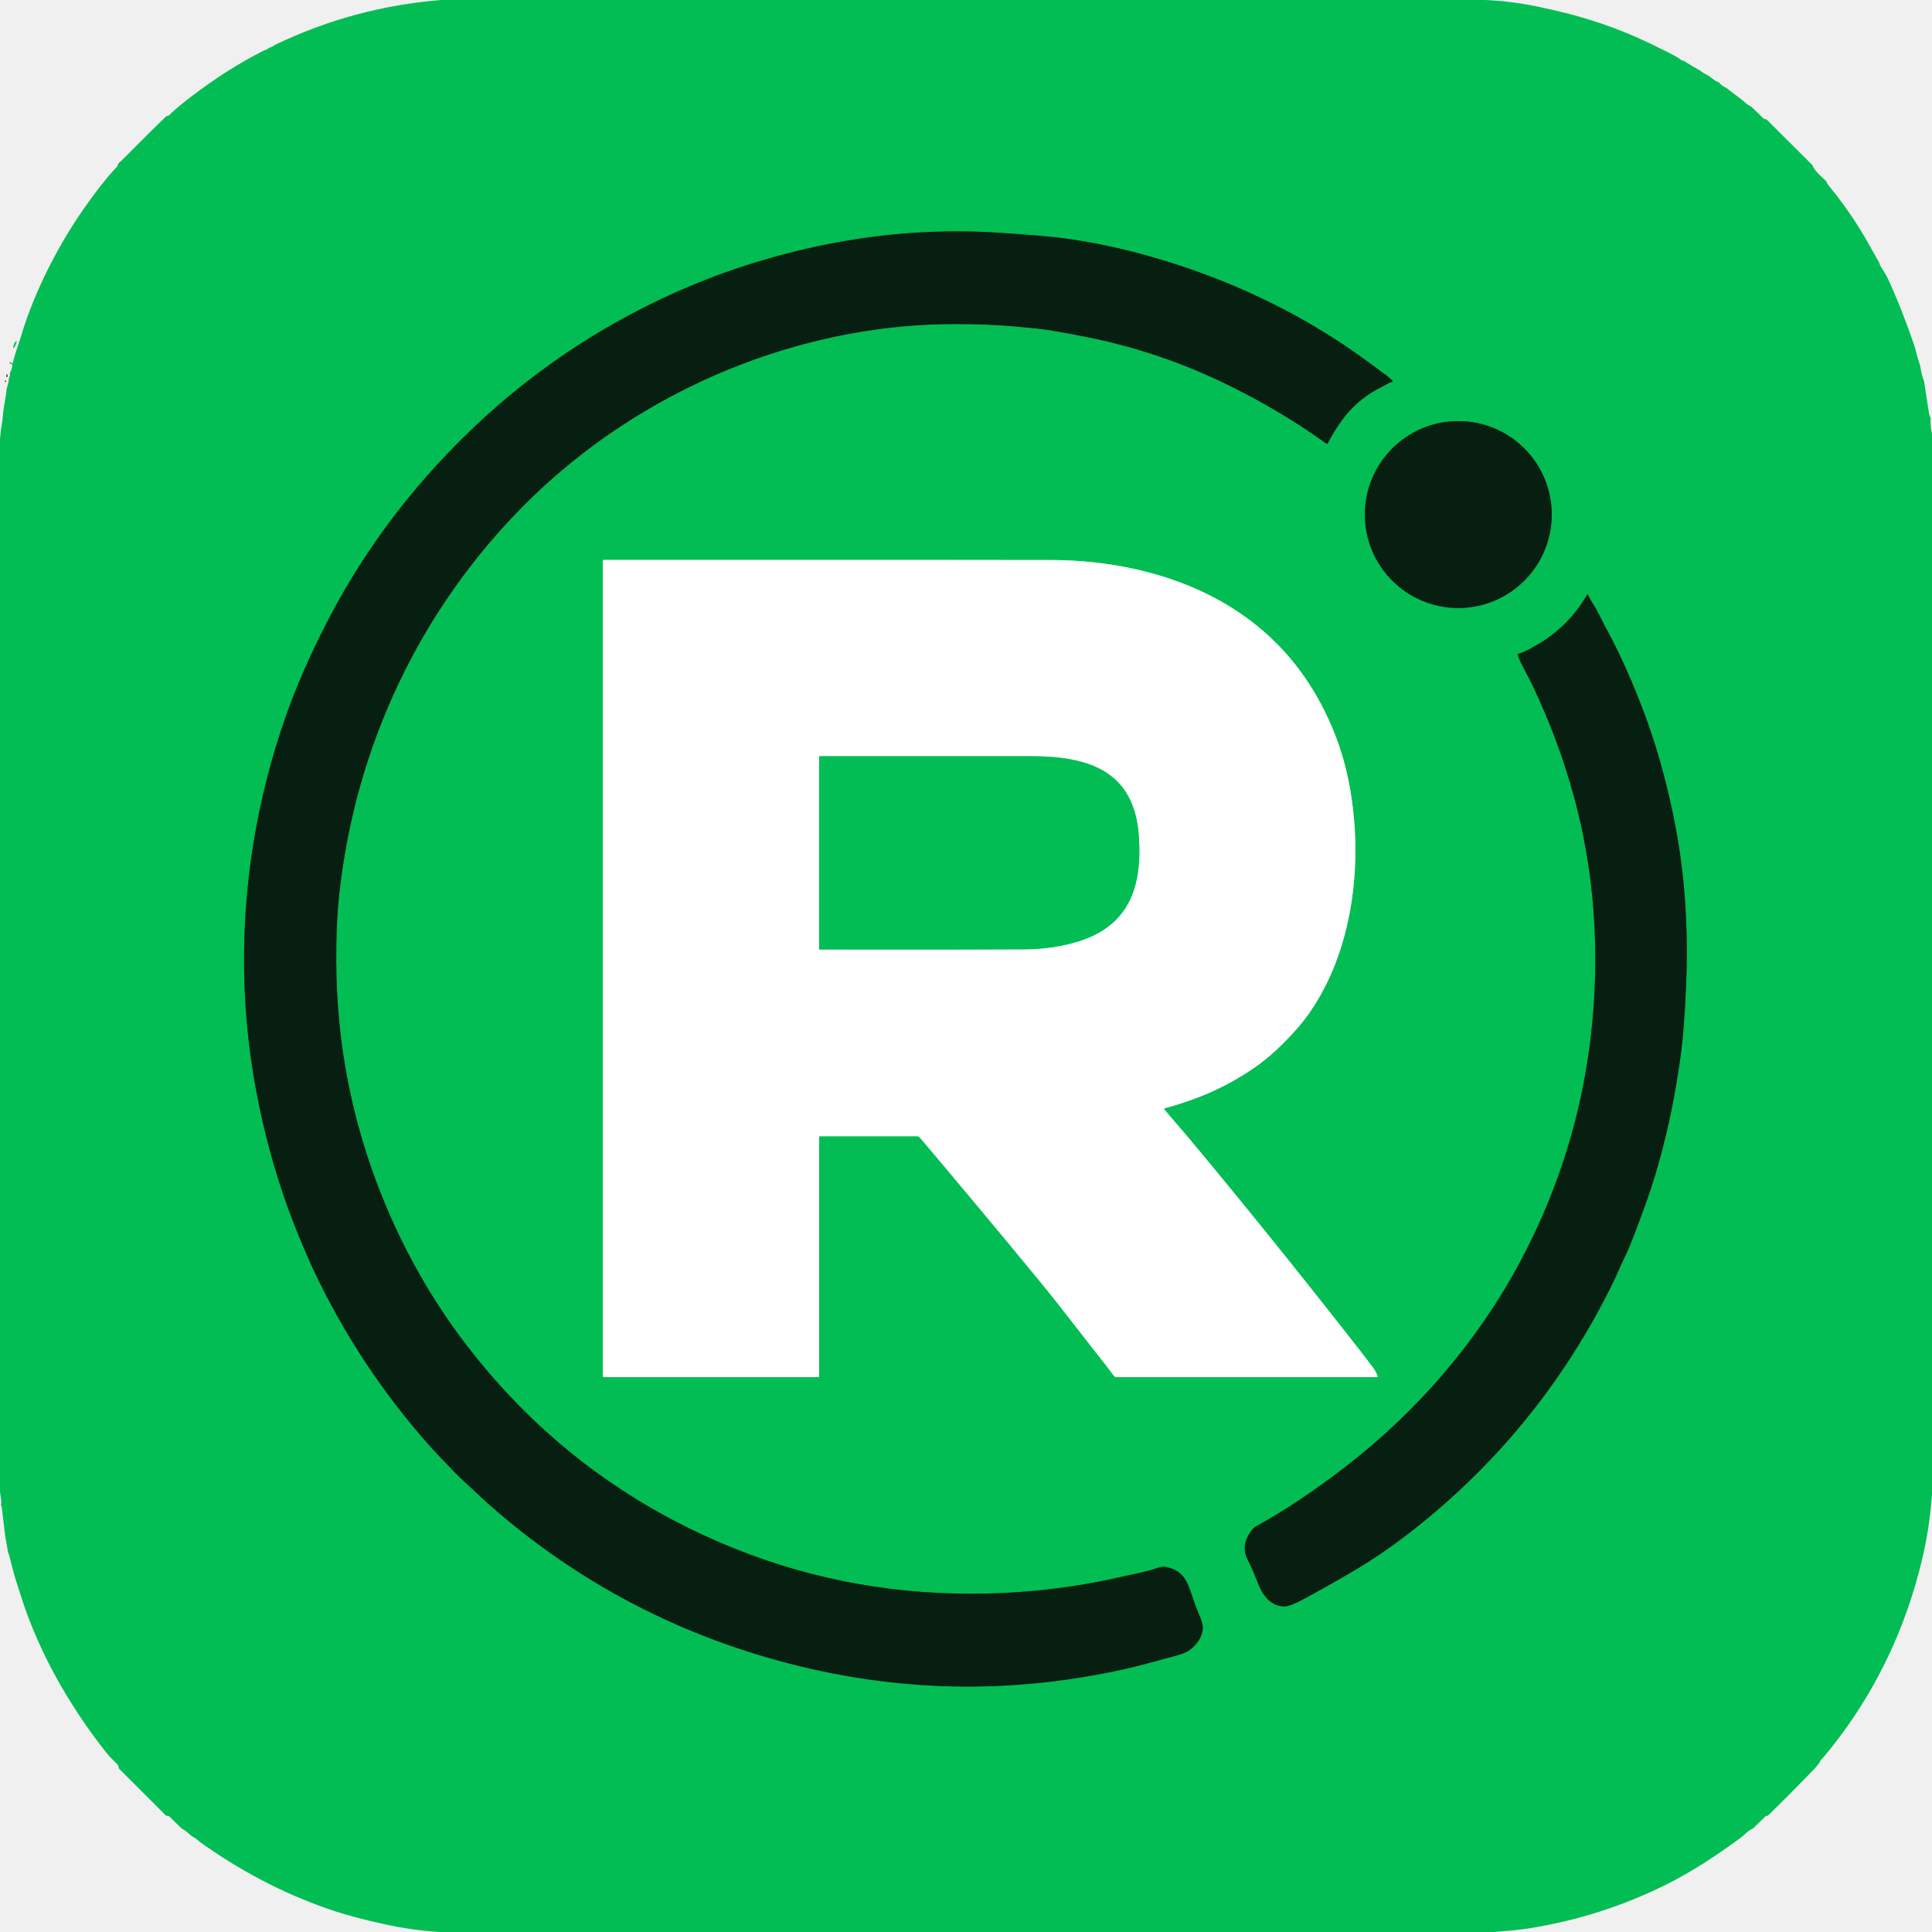
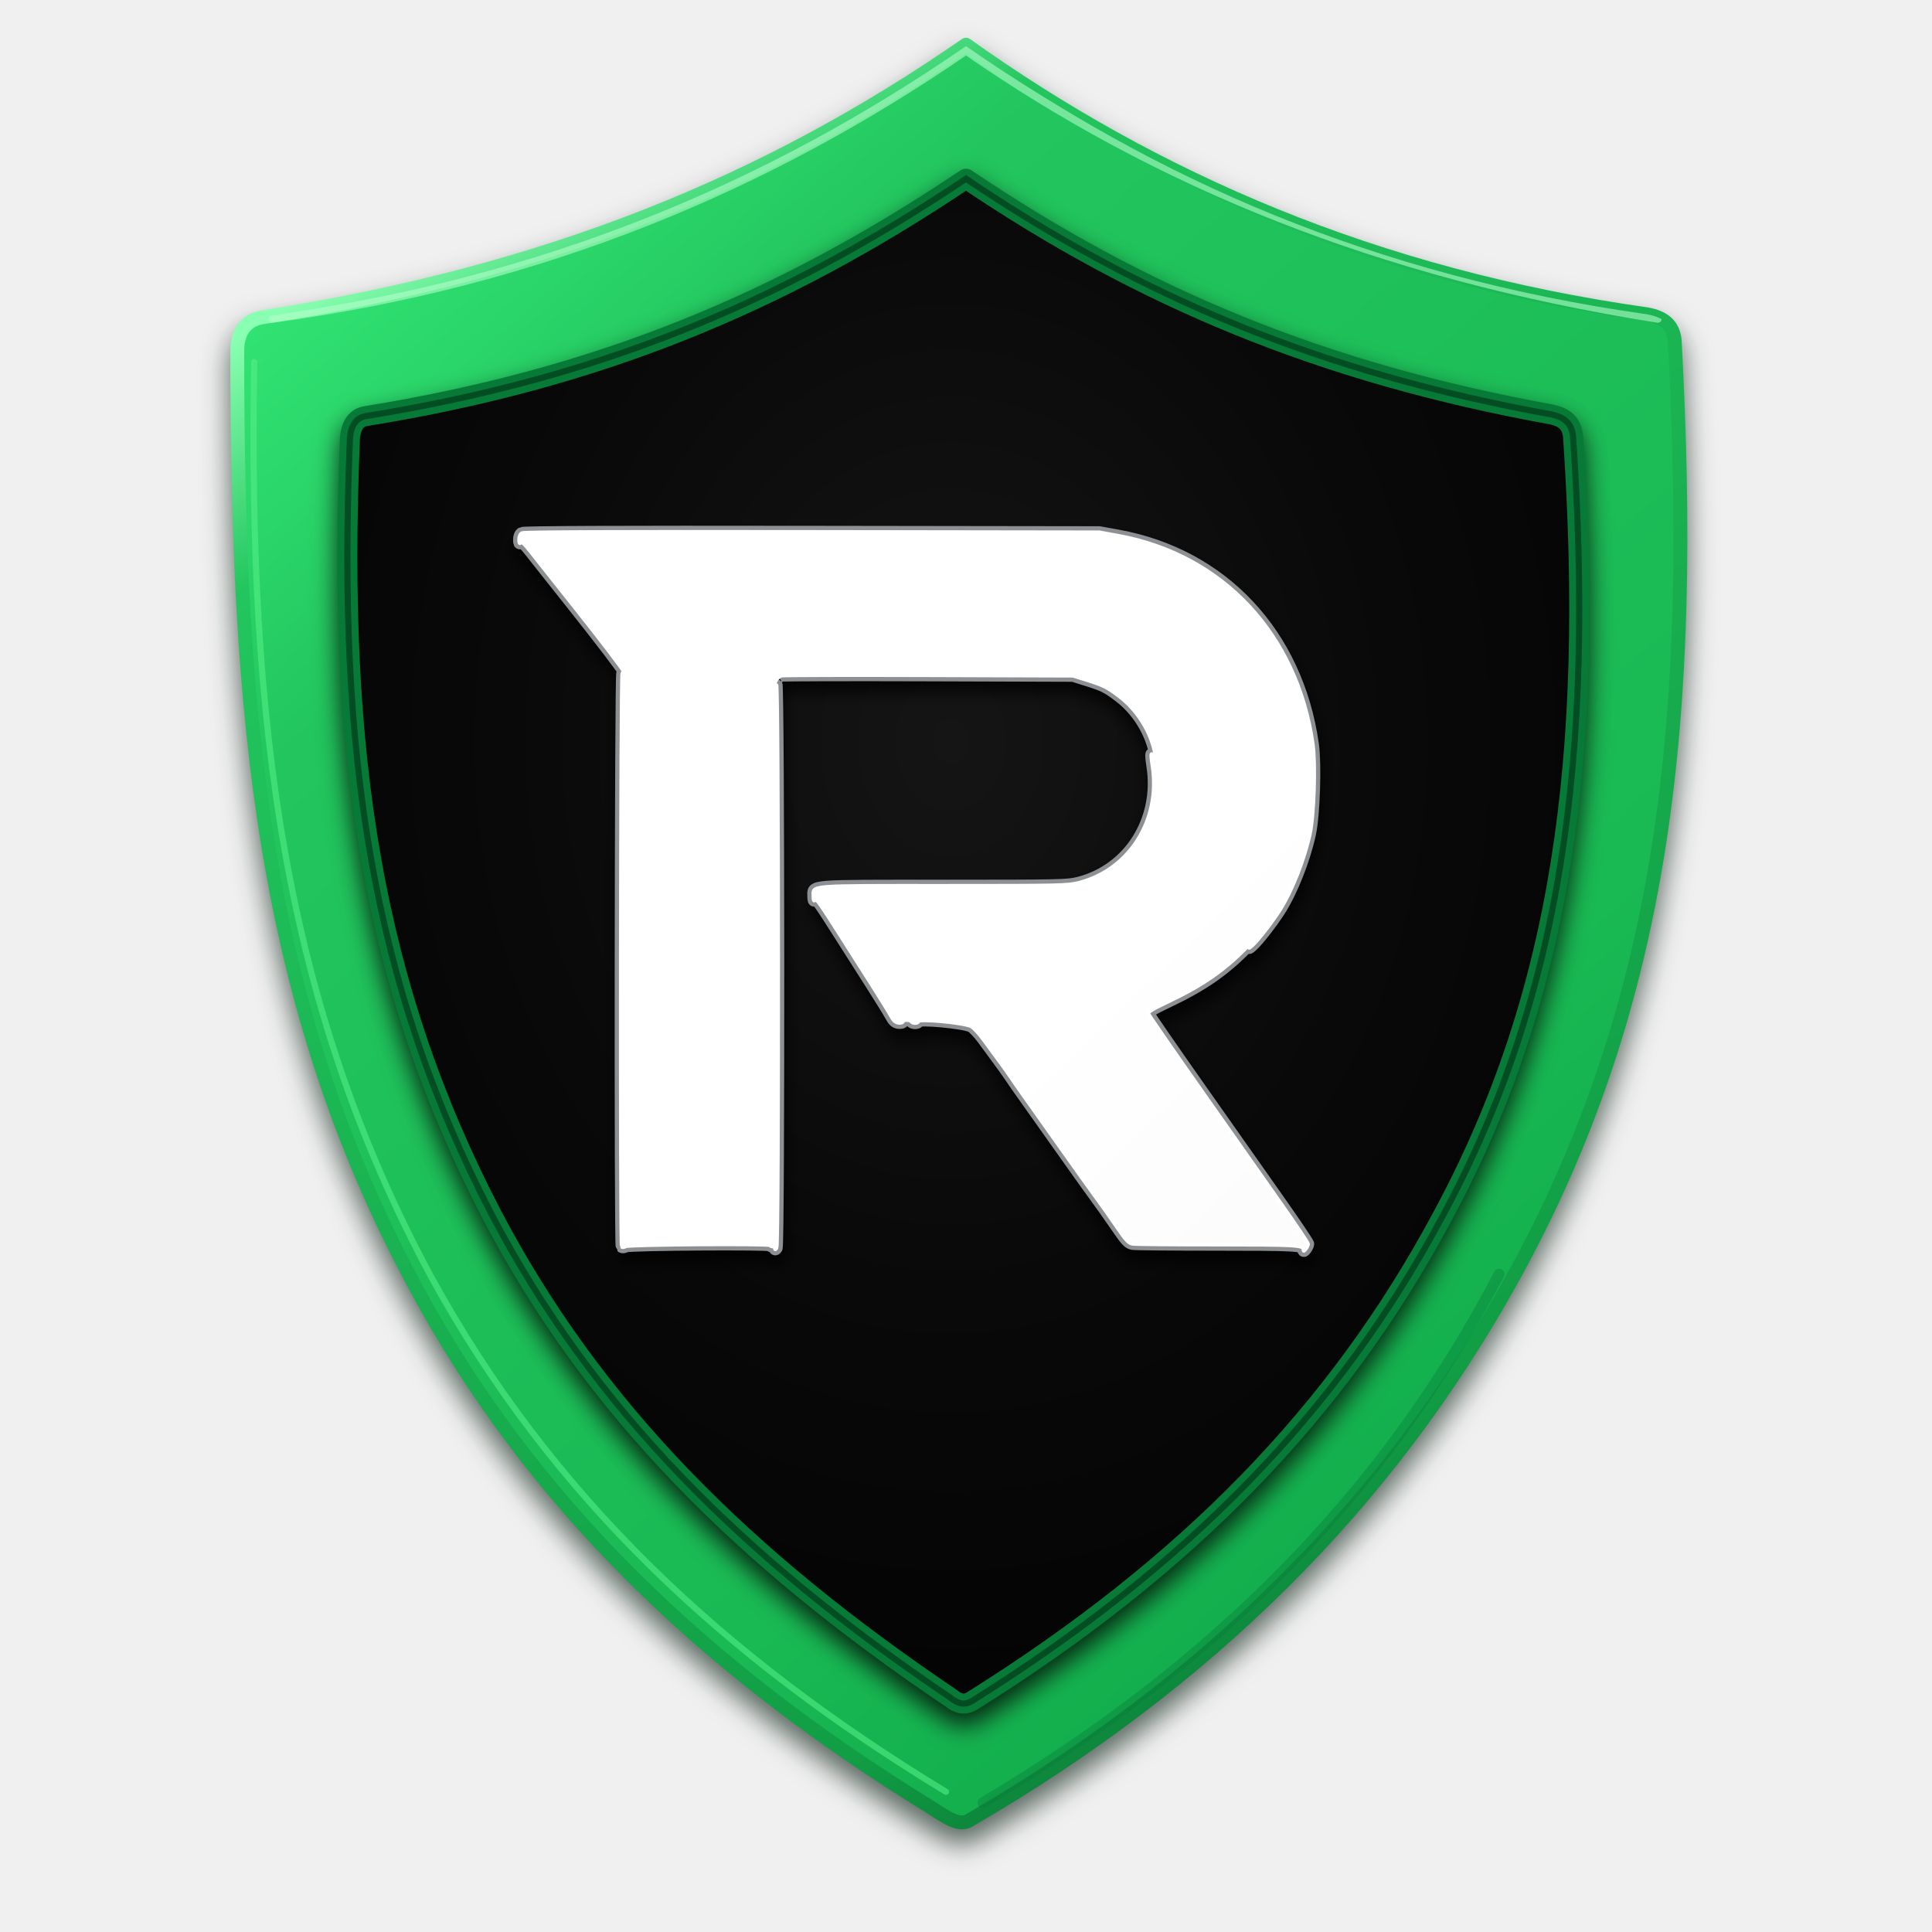
- <svg xmlns="http://www.w3.org/2000/svg" version="1.1" viewBox="0.00 0.00 1254.00 1254.00">
-   <g stroke-width="2.00" fill="none" stroke-linecap="butt">
-     <path stroke="#056e32" vector-effect="non-scaling-stroke" d="   M 903.68 246.91   C 899.34 242.99 895.09 240.18 891.07 237.17   Q 854.92 210.11 813.44 191.06   Q 780.42 175.90 744.40 165.87   Q 707.65 155.63 674.11 152.95   Q 645.50 150.67 632.54 150.32   C 586.92 149.09 542.18 155.30 498.24 167.96   Q 470.80 175.87 445.32 186.79   Q 351.38 227.06 281.74 303.77   Q 239.90 349.85 211.68 404.92   Q 195.30 436.88 185.21 465.75   C 158.20 543.10 151.15 626.47 166.14 707.11   C 172.29 740.15 181.51 772.30 194.29 803.07   Q 200.10 817.07 202.85 822.93   Q 232.96 887.17 280.12 939.86   Q 282.60 942.63 294.93 955.40   C 300.29 960.95 305.88 965.69 310.80 970.44   Q 315.12 974.60 322.80 981.18   Q 402.84 1049.71 504.95 1077.80   Q 618.71 1109.10 733.94 1082.44   Q 740.27 1080.98 763.04 1074.72   Q 769.22 1073.03 771.52 1071.43   C 776.55 1067.95 780.70 1062.50 780.71 1056.09   Q 780.72 1053.51 777.97 1047.20   Q 776.21 1043.15 772.50 1032.26   C 769.52 1023.49 765.55 1018.52 755.82 1016.94   C 753.84 1016.62 749.13 1018.48 745.77 1019.42   Q 743.67 1020.01 724.31 1024.28   Q 673.09 1035.58 619.49 1034.30   Q 534.59 1032.29 457.59 996.88   Q 365.46 954.52 303.17 873.58   Q 269.15 829.36 247.82 776.20   Q 218.46 703.02 218.25 623.85   Q 218.22 611.27 218.61 601.65   Q 219.04 590.91 220.30 579.51   C 230.77 484.21 272.68 395.43 340.51 327.53   C 403.31 264.65 487.96 223.28 576.76 212.83   Q 610.60 208.85 649.81 211.19   Q 656.27 211.57 673.25 213.27   Q 682.16 214.15 705.30 218.74   Q 757.83 229.16 806.78 254.76   Q 831.92 267.90 852.48 282.04   Q 859.31 286.74 860.94 287.93   A 0.57 0.57 0.0 0 0 861.79 287.73   Q 866.18 279.21 871.98 271.47   Q 878.74 262.43 889.24 255.42   C 893.00 252.92 897.47 251.00 901.77 248.43   Q 902.00 248.29 902.75 248.13   Q 903.44 247.98 903.64 247.82   A 0.60 0.59 -43.0 0 0 903.68 246.91" />
-     <path stroke="#056e32" vector-effect="non-scaling-stroke" d="   M 1007.19 333.98   A 60.66 60.66 0.0 0 0 946.53 273.32   A 60.66 60.66 0.0 0 0 885.87 333.98   A 60.66 60.66 0.0 0 0 946.53 394.64   A 60.66 60.66 0.0 0 0 1007.19 333.98" />
-     <path stroke="#81deaa" vector-effect="non-scaling-stroke" d="   M 532.17 737.48   L 594.98 737.48   A 2.88 2.87 -20.1 0 1 597.17 738.49   Q 635.32 783.57 674.88 831.62   Q 685.20 844.17 703.47 867.85   C 711.40 878.12 716.85 884.63 723.00 893.01   A 2.07 2.06 71.7 0 0 724.66 893.85   L 893.71 893.85   A 0.48 0.48 0.0 0 0 894.16 893.21   Q 893.18 890.50 891.17 887.67   Q 888.81 884.34 877.03 869.31   Q 822.69 799.95 772.25 739.47   C 766.59 732.69 761.02 726.56 755.72 720.07   A 0.48 0.47 63.4 0 1 755.97 719.31   Q 763.97 717.24 773.78 713.73   Q 795.16 706.10 814.07 693.09   Q 828.42 683.23 843.04 666.27   C 853.08 654.62 861.23 639.65 866.59 625.86   C 878.79 594.44 882.03 558.86 878.26 525.73   Q 875.28 499.51 867.03 478.11   Q 843.52 417.05 787.72 387.71   C 756.03 371.05 718.82 363.65 682.99 363.51   Q 647.30 363.36 391.89 363.43   A 0.64 0.64 0.0 0 0 391.25 364.07   L 391.25 893.06   A 0.79 0.79 0.0 0 0 392.04 893.85   L 530.93 893.85   A 0.73 0.73 0.0 0 0 531.66 893.12   L 531.66 737.99   A 0.51 0.51 0.0 0 1 532.17 737.48" />
-     <path stroke="#056e32" vector-effect="non-scaling-stroke" d="   M 1030.89 386.28   A 0.49 0.48 48.8 0 0 1030.02 386.22   Q 1018.40 406.16 998.69 417.93   C 993.60 420.97 990.48 422.69 985.61 424.35   A 0.76 0.76 0.0 0 0 985.14 425.34   C 987.60 431.94 991.57 438.20 994.38 444.13   C 1006.02 468.73 1015.06 492.45 1022.27 519.50   C 1033.22 560.64 1037.01 602.68 1034.90 644.51   Q 1030.18 737.65 986.51 819.29   C 958.76 871.18 919.33 916.67 872.74 952.48   C 853.36 967.36 834.24 980.28 814.91 990.90   Q 813.06 991.92 810.64 995.93   Q 805.62 1004.24 809.78 1012.24   C 812.49 1017.46 814.48 1022.53 817.21 1029.29   C 820.07 1036.36 825.79 1042.81 833.72 1042.67   Q 837.56 1042.60 846.58 1037.69   Q 865.83 1027.24 880.35 1018.57   Q 896.56 1008.89 912.40 996.78   Q 998.15 931.20 1046.32 833.83   C 1049.45 827.50 1051.96 821.17 1054.76 815.50   Q 1057.25 810.48 1060.65 801.59   Q 1069.33 778.90 1073.25 766.29   Q 1084.61 729.71 1090.59 687.21   Q 1093.24 668.39 1094.43 639.00   Q 1096.11 597.51 1091.25 559.93   C 1088.40 537.84 1083.34 514.73 1077.45 494.01   Q 1067.72 459.80 1050.75 423.89   C 1046.34 414.56 1040.72 404.90 1037.17 397.47   C 1035.45 393.87 1032.55 390.32 1030.89 386.28" />
-     <path stroke="#81deaa" vector-effect="non-scaling-stroke" d="   M 532.26 490.81   A 0.60 0.60 0.0 0 0 531.66 491.41   L 531.66 615.92   A 0.40 0.39 0.0 0 0 532.06 616.31   Q 630.13 616.43 665.26 616.18   Q 684.00 616.04 700.22 610.96   Q 711.03 607.57 718.95 601.68   C 738.82 586.89 740.98 562.41 738.93 539.74   Q 738.01 529.60 734.32 520.92   C 723.08 494.45 693.90 490.84 668.50 490.80   Q 629.18 490.74 532.26 490.81" />
+ <svg xmlns="http://www.w3.org/2000/svg" width="1254" height="1254" viewBox="0 0 1254 1254" role="img" aria-labelledby="title desc">
+   <defs>
+     <linearGradient id="greenFace" x1="175" y1="120" x2="1035" y2="1110" gradientUnits="userSpaceOnUse">
+       <stop offset="0" stop-color="#35eb78" />
+       <stop offset="0.22" stop-color="#22c55e" />
+       <stop offset="0.7" stop-color="#19b954" />
+       <stop offset="1" stop-color="#0da447" />
+     </linearGradient>
+     <linearGradient id="greenEdge" x1="270" y1="145" x2="900" y2="1125" gradientUnits="userSpaceOnUse">
+       <stop offset="0" stop-color="#89ffb1" />
+       <stop offset="0.12" stop-color="#22c55e" />
+       <stop offset="0.85" stop-color="#119e45" />
+       <stop offset="1" stop-color="#086d32" />
+     </linearGradient>
+     <radialGradient id="blackFace" cx="49%" cy="37%" r="72%">
+       <stop offset="0" stop-color="#151515" />
+       <stop offset="0.5" stop-color="#090909" />
+       <stop offset="1" stop-color="#020202" />
+     </radialGradient>
+     <linearGradient id="whiteFace" x1="350" y1="345" x2="810" y2="820" gradientUnits="userSpaceOnUse">
+       <stop offset="0" stop-color="#ffffff" />
+       <stop offset="0.5" stop-color="#fafafa" />
+       <stop offset="1" stop-color="#efefef" />
+     </linearGradient>
+     <filter id="shieldShadow" x="-18%" y="-12%" width="136%" height="140%" color-interpolation-filters="sRGB">
+       <feGaussianBlur in="SourceAlpha" stdDeviation="9" result="blur" />
+       <feOffset in="blur" dx="0" dy="10" result="offsetBlur" />
+       <feFlood flood-color="#00180b" flood-opacity="0.65" result="shadowColor" />
+       <feComposite in="shadowColor" in2="offsetBlur" operator="in" result="shadow" />
+       <feMerge>
+         <feMergeNode in="shadow" />
+         <feMergeNode in="SourceGraphic" />
+       </feMerge>
+     </filter>
+     <filter id="innerShadow" x="-15%" y="-15%" width="130%" height="130%" color-interpolation-filters="sRGB">
+       <feGaussianBlur in="SourceAlpha" stdDeviation="8" result="blur" />
+       <feOffset in="blur" dx="0" dy="8" result="offsetBlur" />
+       <feFlood flood-color="#000000" flood-opacity="0.8" result="shadowColor" />
+       <feComposite in="shadowColor" in2="offsetBlur" operator="in" result="shadow" />
+       <feMerge>
+         <feMergeNode in="shadow" />
+         <feMergeNode in="SourceGraphic" />
+       </feMerge>
+     </filter>
+     <filter id="letterShadow" x="-20%" y="-20%" width="145%" height="150%" color-interpolation-filters="sRGB">
+       <feGaussianBlur in="SourceAlpha" stdDeviation="5" result="blur" />
+       <feOffset in="blur" dx="1" dy="7" result="offsetBlur" />
+       <feFlood flood-color="#000000" flood-opacity="0.78" result="shadowColor" />
+       <feComposite in="shadowColor" in2="offsetBlur" operator="in" result="shadow" />
+       <feMerge>
+         <feMergeNode in="shadow" />
+         <feMergeNode in="SourceGraphic" />
+       </feMerge>
+     </filter>
+     <filter id="softTexture" x="-8%" y="-8%" width="116%" height="116%">
+       <feTurbulence type="fractalNoise" baseFrequency="0.7" numOctaves="2" seed="14" result="noise" />
+       <feColorMatrix in="noise" type="matrix" values="1 0 0 0 0  0 1 0 0 0  0 0 1 0 0  0 0 0 .035 0" result="faintNoise" />
+       <feBlend in="SourceGraphic" in2="faintNoise" mode="soft-light" />
+     </filter>
+     <clipPath id="outerClip">
+       <path d="M627 29C497 119 355 177 170 206C159 208 154 216 154 228C154 464 170 650 269 834C344 974 456 1082 604 1173C615 1180 623 1186 630 1181C783 1092 900 977 981 831C1082 649 1100 463 1087 221C1086 211 1080 206 1069 204C892 179 749 116 627 29Z" />
+     </clipPath>
+   </defs>
+   <g filter="url(#shieldShadow)">
+     <path d="M627 29C497 119 355 177 170 206C159 208 154 216 154 228C154 464 170 650 269 834C344 974 456 1082 604 1173C615 1180 623 1186 630 1181C783 1092 900 977 981 831C1082 649 1100 463 1087 221C1086 211 1080 206 1069 204C892 179 749 116 627 29Z" fill="url(#greenFace)" stroke="url(#greenEdge)" stroke-width="9" stroke-linejoin="round" />
+     <path d="M627 116C505 198 386 246 238 270C230 271 227 278 227 288C219 488 241 638 319 788C385 914 482 1011 617 1102C622 1106 626 1107 631 1104C770 1017 868 917 936 790C1014 646 1035 490 1021 283C1020 275 1016 271 1007 269C858 242 741 193 627 116Z" fill="url(#blackFace)" stroke="#087a38" stroke-width="13" stroke-linejoin="round" filter="url(#innerShadow)" />
  </g>
-   <path fill="#02bd54" d="   M 963.89 0.00   Q 983.60 0.88 1002.78 5.32   Q 1003.45 5.48 1007.81 6.44   Q 1041.08 13.83 1071.02 28.22   Q 1085.20 35.04 1089.11 37.44   Q 1090.28 38.15 1090.57 38.45   Q 1091.29 39.17 1092.24 39.32   A 2.03 1.93 -23.8 0 1 1092.91 39.56   Q 1099.74 43.70 1102.76 45.38   C 1104.06 46.10 1105.37 47.43 1107.28 48.26   C 1110.13 49.51 1112.50 52.38 1115.16 53.28   A 1.77 1.73 78.1 0 1 1115.94 53.80   Q 1117.69 55.83 1120.03 56.78   A 2.85 2.65 73.7 0 1 1120.70 57.18   Q 1124.31 60.11 1128.77 63.32   C 1131.22 65.08 1133.72 67.87 1136.23 68.99   A 2.66 2.50 -9.9 0 1 1136.96 69.47   L 1144.53 76.76   A 1.78 1.78 0.0 0 0 1145.38 77.22   L 1146.09 77.37   A 1.36 1.34 72.9 0 1 1146.78 77.74   L 1176.24 107.02   A 0.46 0.39 18.4 0 1 1176.35 107.20   C 1177.35 110.39 1182.25 114.78 1184.97 117.26   Q 1185.42 117.67 1186.13 119.24   A 4.01 3.61 -79.8 0 0 1186.62 120.03   Q 1202.15 138.88 1213.52 159.46   Q 1213.76 159.91 1219.64 170.36   A 3.65 3.61 23.6 0 1 1220.01 171.29   Q 1220.20 172.10 1220.42 172.44   Q 1224.15 178.29 1224.97 180.04   Q 1233.70 198.72 1242.05 222.90   Q 1243.48 227.04 1243.93 229.36   Q 1244.38 231.62 1246.08 236.61   A 10.16 9.55 33.2 0 1 1246.51 238.40   Q 1247.17 243.31 1248.79 247.21   A 1.28 1.20 -61.5 0 1 1248.86 247.48   L 1252.08 268.51   A 3.55 3.13 -63.2 0 0 1252.23 269.09   L 1253.08 271.37   A 1.10 1.07 37.3 0 1 1253.14 271.78   Q 1252.80 276.77 1254.00 281.39   L 1254.00 969.89   Q 1252.36 992.78 1247.11 1014.14   Q 1239.08 1046.81 1225.25 1075.76   Q 1212.54 1102.35 1195.67 1125.16   Q 1187.36 1136.41 1181.83 1142.47   A 2.26 2.04 80.0 0 0 1181.46 1143.06   C 1180.64 1144.98 1178.25 1147.50 1175.17 1150.68   Q 1159.91 1166.41 1147.84 1178.16   A 2.00 1.95 15.3 0 1 1146.94 1178.66   Q 1146.71 1178.72 1146.63 1178.71   A 0.85 0.84 -62.7 0 0 1145.92 1178.94   L 1138.31 1186.37   A 3.91 3.90 11.4 0 1 1137.15 1187.14   C 1134.27 1188.38 1132.54 1190.82 1129.92 1192.75   Q 1103.62 1212.17 1081.82 1223.04   Q 1039.39 1244.22 992.02 1251.70   C 984.80 1252.84 977.23 1253.39 969.79 1254.00   L 285.12 1254.00   Q 267.46 1252.85 250.13 1249.07   Q 230.14 1244.72 217.06 1240.39   Q 173.26 1225.92 133.21 1198.03   Q 129.18 1195.23 126.96 1193.28   A 4.99 4.84 77.5 0 0 125.94 1192.61   C 123.22 1191.31 121.74 1188.92 119.01 1187.45   A 8.24 8.02 -7.9 0 1 117.12 1186.06   L 109.88 1178.97   A 1.36 1.33 -22.1 0 0 108.93 1178.58   L 108.02 1178.58   A 0.42 0.41 65.7 0 1 107.74 1178.47   L 77.47 1148.20   A 1.28 1.18 -77.5 0 1 77.16 1147.67   L 76.72 1146.17   A 2.47 2.40 -75.8 0 0 76.12 1145.13   C 73.71 1142.62 71.37 1140.55 69.17 1137.78   Q 50.10 1113.82 35.34 1086.69   Q 25.83 1069.23 18.33 1049.65   C 15.48 1042.21 13.65 1036.01 10.17 1025.33   Q 9.01 1021.75 6.05 1009.84   Q 5.82 1008.91 5.59 1008.53   A 2.80 2.74 -66.2 0 1 5.26 1007.65   L 3.49 997.76   A 1.11 0.89 40.9 0 1 3.46 997.62   L 1.14 978.19   A 1.20 1.17 -67.0 0 0 0.94 977.68   Q 0.38 976.84 0.83 975.84   A 1.53 1.50 -37.3 0 0 0.95 975.01   L 0.00 968.25   L 0.00 285.03   C 0.38 282.13 0.42 279.07 0.98 276.38   Q 1.62 273.28 1.82 270.21   C 2.18 264.49 3.83 258.03 4.22 253.30   C 4.40 251.00 5.71 248.68 5.68 246.27   A 2.00 1.96 58.5 0 1 5.88 245.40   Q 6.67 243.85 6.47 242.27   A 1.28 1.23 -31.6 0 1 6.69 241.42   Q 7.80 239.85 8.01 236.98   A 0.72 0.72 0.0 0 0 7.36 236.20   Q 7.34 236.20 6.93 236.18   A 0.82 0.82 0.0 0 1 6.23 235.69   Q 6.14 235.46 6.22 235.16   A 0.33 0.33 0.0 0 1 6.81 235.06   Q 7.36 235.87 7.86 235.78   A 0.73 0.72 1.2 0 0 8.42 235.25   Q 9.50 230.71 10.83 226.82   Q 12.76 221.19 13.51 218.66   Q 17.02 206.82 22.01 194.74   Q 37.60 157.01 62.63 124.14   Q 70.87 113.32 75.98 108.17   A 2.01 1.99 70.2 0 0 76.54 106.97   C 76.65 105.78 77.66 105.44 78.51 104.59   Q 100.33 82.68 107.66 75.66   Q 108.00 75.33 109.05 75.13   A 1.67 1.65 16.3 0 0 109.92 74.66   Q 113.62 70.75 123.74 62.98   Q 147.34 44.88 171.30 32.78   C 172.34 32.25 173.19 32.40 174.04 31.49   A 1.97 1.93 13.0 0 1 174.94 30.94   Q 176.75 30.42 178.02 29.39   A 1.91 1.37 -68.4 0 1 178.33 29.19   Q 229.58 4.53 286.40 0.00   L 963.89 0.00   Z   M 903.68 246.91   C 899.34 242.99 895.09 240.18 891.07 237.17   Q 854.92 210.11 813.44 191.06   Q 780.42 175.90 744.40 165.87   Q 707.65 155.63 674.11 152.95   Q 645.50 150.67 632.54 150.32   C 586.92 149.09 542.18 155.30 498.24 167.96   Q 470.80 175.87 445.32 186.79   Q 351.38 227.06 281.74 303.77   Q 239.90 349.85 211.68 404.92   Q 195.30 436.88 185.21 465.75   C 158.20 543.10 151.15 626.47 166.14 707.11   C 172.29 740.15 181.51 772.30 194.29 803.07   Q 200.10 817.07 202.85 822.93   Q 232.96 887.17 280.12 939.86   Q 282.60 942.63 294.93 955.40   C 300.29 960.95 305.88 965.69 310.80 970.44   Q 315.12 974.60 322.80 981.18   Q 402.84 1049.71 504.95 1077.80   Q 618.71 1109.10 733.94 1082.44   Q 740.27 1080.98 763.04 1074.72   Q 769.22 1073.03 771.52 1071.43   C 776.55 1067.95 780.70 1062.50 780.71 1056.09   Q 780.72 1053.51 777.97 1047.20   Q 776.21 1043.15 772.50 1032.26   C 769.52 1023.49 765.55 1018.52 755.82 1016.94   C 753.84 1016.62 749.13 1018.48 745.77 1019.42   Q 743.67 1020.01 724.31 1024.28   Q 673.09 1035.58 619.49 1034.30   Q 534.59 1032.29 457.59 996.88   Q 365.46 954.52 303.17 873.58   Q 269.15 829.36 247.82 776.20   Q 218.46 703.02 218.25 623.85   Q 218.22 611.27 218.61 601.65   Q 219.04 590.91 220.30 579.51   C 230.77 484.21 272.68 395.43 340.51 327.53   C 403.31 264.65 487.96 223.28 576.76 212.83   Q 610.60 208.85 649.81 211.19   Q 656.27 211.57 673.25 213.27   Q 682.16 214.15 705.30 218.74   Q 757.83 229.16 806.78 254.76   Q 831.92 267.90 852.48 282.04   Q 859.31 286.74 860.94 287.93   A 0.57 0.57 0.0 0 0 861.79 287.73   Q 866.18 279.21 871.98 271.47   Q 878.74 262.43 889.24 255.42   C 893.00 252.92 897.47 251.00 901.77 248.43   Q 902.00 248.29 902.75 248.13   Q 903.44 247.98 903.64 247.82   A 0.60 0.59 -43.0 0 0 903.68 246.91   Z   M 1007.19 333.98   A 60.66 60.66 0.0 0 0 946.53 273.32   A 60.66 60.66 0.0 0 0 885.87 333.98   A 60.66 60.66 0.0 0 0 946.53 394.64   A 60.66 60.66 0.0 0 0 1007.19 333.98   Z   M 532.17 737.48   L 594.98 737.48   A 2.88 2.87 -20.1 0 1 597.17 738.49   Q 635.32 783.57 674.88 831.62   Q 685.20 844.17 703.47 867.85   C 711.40 878.12 716.85 884.63 723.00 893.01   A 2.07 2.06 71.7 0 0 724.66 893.85   L 893.71 893.85   A 0.48 0.48 0.0 0 0 894.16 893.21   Q 893.18 890.50 891.17 887.67   Q 888.81 884.34 877.03 869.31   Q 822.69 799.95 772.25 739.47   C 766.59 732.69 761.02 726.56 755.72 720.07   A 0.48 0.47 63.4 0 1 755.97 719.31   Q 763.97 717.24 773.78 713.73   Q 795.16 706.10 814.07 693.09   Q 828.42 683.23 843.04 666.27   C 853.08 654.62 861.23 639.65 866.59 625.86   C 878.79 594.44 882.03 558.86 878.26 525.73   Q 875.28 499.51 867.03 478.11   Q 843.52 417.05 787.72 387.71   C 756.03 371.05 718.82 363.65 682.99 363.51   Q 647.30 363.36 391.89 363.43   A 0.64 0.64 0.0 0 0 391.25 364.07   L 391.25 893.06   A 0.79 0.79 0.0 0 0 392.04 893.85   L 530.93 893.85   A 0.73 0.73 0.0 0 0 531.66 893.12   L 531.66 737.99   A 0.51 0.51 0.0 0 1 532.17 737.48   Z   M 1030.89 386.28   A 0.49 0.48 48.8 0 0 1030.02 386.22   Q 1018.40 406.16 998.69 417.93   C 993.60 420.97 990.48 422.69 985.61 424.35   A 0.76 0.76 0.0 0 0 985.14 425.34   C 987.60 431.94 991.57 438.20 994.38 444.13   C 1006.02 468.73 1015.06 492.45 1022.27 519.50   C 1033.22 560.64 1037.01 602.68 1034.90 644.51   Q 1030.18 737.65 986.51 819.29   C 958.76 871.18 919.33 916.67 872.74 952.48   C 853.36 967.36 834.24 980.28 814.91 990.90   Q 813.06 991.92 810.64 995.93   Q 805.62 1004.24 809.78 1012.24   C 812.49 1017.46 814.48 1022.53 817.21 1029.29   C 820.07 1036.36 825.79 1042.81 833.72 1042.67   Q 837.56 1042.60 846.58 1037.69   Q 865.83 1027.24 880.35 1018.57   Q 896.56 1008.89 912.40 996.78   Q 998.15 931.20 1046.32 833.83   C 1049.45 827.50 1051.96 821.17 1054.76 815.50   Q 1057.25 810.48 1060.65 801.59   Q 1069.33 778.90 1073.25 766.29   Q 1084.61 729.71 1090.59 687.21   Q 1093.24 668.39 1094.43 639.00   Q 1096.11 597.51 1091.25 559.93   C 1088.40 537.84 1083.34 514.73 1077.45 494.01   Q 1067.72 459.80 1050.75 423.89   C 1046.34 414.56 1040.72 404.90 1037.17 397.47   C 1035.45 393.87 1032.55 390.32 1030.89 386.28   Z" />
-   <path fill="#071f10" d="   M 903.64 247.82   Q 903.44 247.98 902.75 248.13   Q 902.00 248.29 901.77 248.43   C 897.47 251.00 893.00 252.92 889.24 255.42   Q 878.74 262.43 871.98 271.47   Q 866.18 279.21 861.79 287.73   A 0.57 0.57 0.0 0 1 860.94 287.93   Q 859.31 286.74 852.48 282.04   Q 831.92 267.90 806.78 254.76   Q 757.83 229.16 705.30 218.74   Q 682.16 214.15 673.25 213.27   Q 656.27 211.57 649.81 211.19   Q 610.60 208.85 576.76 212.83   C 487.96 223.28 403.31 264.65 340.51 327.53   C 272.68 395.43 230.77 484.21 220.30 579.51   Q 219.04 590.91 218.61 601.65   Q 218.22 611.27 218.25 623.85   Q 218.46 703.02 247.82 776.20   Q 269.15 829.36 303.17 873.58   Q 365.46 954.52 457.59 996.88   Q 534.59 1032.29 619.49 1034.30   Q 673.09 1035.58 724.31 1024.28   Q 743.67 1020.01 745.77 1019.42   C 749.13 1018.48 753.84 1016.62 755.82 1016.94   C 765.55 1018.52 769.52 1023.49 772.50 1032.26   Q 776.21 1043.15 777.97 1047.20   Q 780.72 1053.51 780.71 1056.09   C 780.70 1062.50 776.55 1067.95 771.52 1071.43   Q 769.22 1073.03 763.04 1074.72   Q 740.27 1080.98 733.94 1082.44   Q 618.71 1109.10 504.95 1077.80   Q 402.84 1049.71 322.80 981.18   Q 315.12 974.60 310.80 970.44   C 305.88 965.69 300.29 960.95 294.93 955.40   Q 282.60 942.63 280.12 939.86   Q 232.96 887.17 202.85 822.93   Q 200.10 817.07 194.29 803.07   C 181.51 772.30 172.29 740.15 166.14 707.11   C 151.15 626.47 158.20 543.10 185.21 465.75   Q 195.30 436.88 211.68 404.92   Q 239.90 349.85 281.74 303.77   Q 351.38 227.06 445.32 186.79   Q 470.80 175.87 498.24 167.96   C 542.18 155.30 586.92 149.09 632.54 150.32   Q 645.50 150.67 674.11 152.95   Q 707.65 155.63 744.40 165.87   Q 780.42 175.90 813.44 191.06   Q 854.92 210.11 891.07 237.17   C 895.09 240.18 899.34 242.99 903.68 246.91   A 0.60 0.59 -43.0 0 1 903.64 247.82   Z" />
-   <ellipse fill="#02bd54" cx="0.00" cy="0.00" transform="translate(9.66,223.60) rotate(-66.6)" rx="2.46" ry="0.57" />
-   <path fill="#071f10" d="   M 4.72 243.03   Q 4.99 244.04 4.80 244.60   A 0.33 0.33 0.0 0 1 4.16 244.51   Q 4.13 243.26 4.28 242.98   A 0.24 0.24 0.0 0 1 4.72 243.03   Z" />
-   <path fill="#071f10" d="   M 3.31 247.92   Q 3.18 247.70 3.22 247.34   A 0.38 0.38 0.0 0 1 3.89 247.12   Q 3.94 247.18 3.86 247.80   A 0.30 0.30 0.0 0 1 3.31 247.92   Z" />
-   <circle fill="#071f10" cx="946.53" cy="333.98" r="60.66" />
-   <path fill="#ffffff" d="   M 532.17 737.48   A 0.51 0.51 0.0 0 0 531.66 737.99   L 531.66 893.12   A 0.73 0.73 0.0 0 1 530.93 893.85   L 392.04 893.85   A 0.79 0.79 0.0 0 1 391.25 893.06   L 391.25 364.07   A 0.64 0.64 0.0 0 1 391.89 363.43   Q 647.30 363.36 682.99 363.51   C 718.82 363.65 756.03 371.05 787.72 387.71   Q 843.52 417.05 867.03 478.11   Q 875.28 499.51 878.26 525.73   C 882.03 558.86 878.79 594.44 866.59 625.86   C 861.23 639.65 853.08 654.62 843.04 666.27   Q 828.42 683.23 814.07 693.09   Q 795.16 706.10 773.78 713.73   Q 763.97 717.24 755.97 719.31   A 0.48 0.47 63.4 0 0 755.72 720.07   C 761.02 726.56 766.59 732.69 772.25 739.47   Q 822.69 799.95 877.03 869.31   Q 888.81 884.34 891.17 887.67   Q 893.18 890.50 894.16 893.21   A 0.48 0.48 0.0 0 1 893.71 893.85   L 724.66 893.85   A 2.07 2.06 71.7 0 1 723.00 893.01   C 716.85 884.63 711.40 878.12 703.47 867.85   Q 685.20 844.17 674.88 831.62   Q 635.32 783.57 597.17 738.49   A 2.88 2.87 -20.1 0 0 594.98 737.48   L 532.17 737.48   Z   M 532.26 490.81   A 0.60 0.60 0.0 0 0 531.66 491.41   L 531.66 615.92   A 0.40 0.39 0.0 0 0 532.06 616.31   Q 630.13 616.43 665.26 616.18   Q 684.00 616.04 700.22 610.96   Q 711.03 607.57 718.95 601.68   C 738.82 586.89 740.98 562.41 738.93 539.74   Q 738.01 529.60 734.32 520.92   C 723.08 494.45 693.90 490.84 668.50 490.80   Q 629.18 490.74 532.26 490.81   Z" />
-   <path fill="#071f10" d="   M 1030.89 386.28   C 1032.55 390.32 1035.45 393.87 1037.17 397.47   C 1040.72 404.90 1046.34 414.56 1050.75 423.89   Q 1067.72 459.80 1077.45 494.01   C 1083.34 514.73 1088.40 537.84 1091.25 559.93   Q 1096.11 597.51 1094.43 639.00   Q 1093.24 668.39 1090.59 687.21   Q 1084.61 729.71 1073.25 766.29   Q 1069.33 778.90 1060.65 801.59   Q 1057.25 810.48 1054.76 815.50   C 1051.96 821.17 1049.45 827.50 1046.32 833.83   Q 998.15 931.20 912.40 996.78   Q 896.56 1008.89 880.35 1018.57   Q 865.83 1027.24 846.58 1037.69   Q 837.56 1042.60 833.72 1042.67   C 825.79 1042.81 820.07 1036.36 817.21 1029.29   C 814.48 1022.53 812.49 1017.46 809.78 1012.24   Q 805.62 1004.24 810.64 995.93   Q 813.06 991.92 814.91 990.90   C 834.24 980.28 853.36 967.36 872.74 952.48   C 919.33 916.67 958.76 871.18 986.51 819.29   Q 1030.18 737.65 1034.90 644.51   C 1037.01 602.68 1033.22 560.64 1022.27 519.50   C 1015.06 492.45 1006.02 468.73 994.38 444.13   C 991.57 438.20 987.60 431.94 985.14 425.34   A 0.76 0.76 0.0 0 1 985.61 424.35   C 990.48 422.69 993.60 420.97 998.69 417.93   Q 1018.40 406.16 1030.02 386.22   A 0.49 0.48 48.8 0 1 1030.89 386.28   Z" />
-   <path fill="#02bd54" d="   M 532.26 490.81   Q 629.18 490.74 668.50 490.80   C 693.90 490.84 723.08 494.45 734.32 520.92   Q 738.01 529.60 738.93 539.74   C 740.98 562.41 738.82 586.89 718.95 601.68   Q 711.03 607.57 700.22 610.96   Q 684.00 616.04 665.26 616.18   Q 630.13 616.43 532.06 616.31   A 0.40 0.39 0.0 0 1 531.66 615.92   L 531.66 491.41   A 0.60 0.60 0.0 0 1 532.26 490.81   Z" />
+   <g clip-path="url(#outerClip)" opacity="0.58">
+     <path d="M177 207C353 183 499 121 627 33C751 119 894 178 1076 207" fill="none" stroke="#b5ffcc" stroke-width="5" stroke-linecap="round" />
+     <path d="M165 235C161 469 184 651 280 829C358 971 469 1075 614 1163" fill="none" stroke="#55ef86" stroke-width="4" stroke-linecap="round" />
+     <path d="M638 1170C788 1081 899 969 973 827" fill="none" stroke="#087a38" stroke-width="7" stroke-linecap="round" opacity="0.65" />
+   </g>
+   <path d="M627 116C505 198 386 246 238 270C230 271 227 278 227 288C219 488 241 638 319 788C385 914 482 1011 617 1102C622 1106 626 1107 631 1104C770 1017 868 917 936 790C1014 646 1035 490 1021 283C1020 275 1016 271 1007 269C858 242 741 193 627 116Z" fill="none" stroke="#003d1b" stroke-width="4" opacity="0.75" />
+   <g transform="translate(320 320)" filter="url(#letterShadow)">
+     <path d="M18.750 26.063C17.657 26.710 17.006 28.301 17.015 30.300C17.026 32.471 17.307 33.064 17.889 32.145C18.522 31.146 20.267 32.719 24.541 38.145C27.728 42.190 32.656 48.425 35.494 52C38.331 55.575 45.831 65.025 52.161 73C70.620 96.257 85 115.132 85 116.101C85 116.596 84.550 117 84 117C82.893 117 82.526 488.193 83.631 489.298C83.979 489.645 85.129 489.466 86.187 488.900C88.430 487.699 180 487.065 180 488.250C180 488.663 180.675 489 181.500 489C182.325 489 183.007 489.563 183.015 490.250C183.026 491.083 183.354 491 184 490C185.485 487.702 185.343 124.281 183.857 123.786C182.046 123.182 184.660 119.122 187.279 118.472C188.500 118.168 231.575 118.060 283 118.231L376.500 118.541L385.469 121.358C396.559 124.842 398.813 125.990 407.128 132.395C419.984 142.297 429.242 158.859 430.385 174L430.952 181.500L429.389 175.170C427.329 166.827 426.647 167.851 428.093 177.114C433.575 212.211 413.137 244.653 380.244 253.065C373.074 254.899 368.503 255 292.563 255C203 255 207.985 254.599 208.015 261.807C208.026 264.289 208.316 265.050 208.900 264.127C209.811 262.689 211.585 265.206 228.895 292.500C233.429 299.650 241.444 312.250 246.706 320.500C251.967 328.750 257.227 337.300 258.395 339.500C259.963 342.455 261.233 343.583 263.259 343.816C264.766 343.990 266 343.653 266 343.066C266 341.716 270.672 341.660 271.500 343C272.330 344.343 276 344.281 276 342.924C276 340.967 304.851 343.607 310.223 346.055C311.720 346.738 315.287 350.492 318.150 354.398C321.012 358.304 325.681 364.650 328.525 368.500C331.369 372.350 334.884 377.300 336.337 379.500C337.790 381.700 341.121 386.492 343.740 390.150C346.358 393.807 357.198 409.107 367.830 424.150C378.461 439.192 389.340 454.425 392.006 458C394.671 461.575 400.281 469.514 404.471 475.643C411.053 485.268 412.527 486.854 415.295 487.287C417.058 487.562 441 487.787 468.500 487.788C520.515 487.789 525.978 488.081 526.032 490.861C526.059 492.248 526.289 492.202 527.532 490.559C528.339 489.491 529 488.080 529 487.424C529 486.767 520.965 474.816 511.144 460.865C501.323 446.914 478.080 413.900 459.494 387.500C440.907 361.100 425.512 338.799 425.284 337.943C424.977 336.794 428.094 334.861 437.184 330.561C460.613 319.478 474.612 309.784 489.845 294.095C496.560 287.178 497.351 286.574 493.898 291C490.051 295.931 489.950 296.190 492.915 293.500C496.617 290.142 505.933 278.117 510.740 270.493C518.635 257.970 526.567 237.814 530.191 221.066C532.822 208.905 533.871 175.889 532.035 163C521.885 91.745 473.591 40.098 405.563 27.747L393.500 25.556L207 25.292C79.646 25.111 19.945 25.355 18.750 26.063Z" fill="#bfc2c3" stroke="#8d9092" stroke-width="8" stroke-linejoin="round" />
+     <path d="M18.750 26.063C17.657 26.710 17.006 28.301 17.015 30.300C17.026 32.471 17.307 33.064 17.889 32.145C18.522 31.146 20.267 32.719 24.541 38.145C27.728 42.190 32.656 48.425 35.494 52C38.331 55.575 45.831 65.025 52.161 73C70.620 96.257 85 115.132 85 116.101C85 116.596 84.550 117 84 117C82.893 117 82.526 488.193 83.631 489.298C83.979 489.645 85.129 489.466 86.187 488.900C88.430 487.699 180 487.065 180 488.250C180 488.663 180.675 489 181.500 489C182.325 489 183.007 489.563 183.015 490.250C183.026 491.083 183.354 491 184 490C185.485 487.702 185.343 124.281 183.857 123.786C182.046 123.182 184.660 119.122 187.279 118.472C188.500 118.168 231.575 118.060 283 118.231L376.500 118.541L385.469 121.358C396.559 124.842 398.813 125.990 407.128 132.395C419.984 142.297 429.242 158.859 430.385 174L430.952 181.500L429.389 175.170C427.329 166.827 426.647 167.851 428.093 177.114C433.575 212.211 413.137 244.653 380.244 253.065C373.074 254.899 368.503 255 292.563 255C203 255 207.985 254.599 208.015 261.807C208.026 264.289 208.316 265.050 208.900 264.127C209.811 262.689 211.585 265.206 228.895 292.500C233.429 299.650 241.444 312.250 246.706 320.500C251.967 328.750 257.227 337.300 258.395 339.500C259.963 342.455 261.233 343.583 263.259 343.816C264.766 343.990 266 343.653 266 343.066C266 341.716 270.672 341.660 271.500 343C272.330 344.343 276 344.281 276 342.924C276 340.967 304.851 343.607 310.223 346.055C311.720 346.738 315.287 350.492 318.150 354.398C321.012 358.304 325.681 364.650 328.525 368.500C331.369 372.350 334.884 377.300 336.337 379.500C337.790 381.700 341.121 386.492 343.740 390.150C346.358 393.807 357.198 409.107 367.830 424.150C378.461 439.192 389.340 454.425 392.006 458C394.671 461.575 400.281 469.514 404.471 475.643C411.053 485.268 412.527 486.854 415.295 487.287C417.058 487.562 441 487.787 468.500 487.788C520.515 487.789 525.978 488.081 526.032 490.861C526.059 492.248 526.289 492.202 527.532 490.559C528.339 489.491 529 488.080 529 487.424C529 486.767 520.965 474.816 511.144 460.865C501.323 446.914 478.080 413.900 459.494 387.500C440.907 361.100 425.512 338.799 425.284 337.943C424.977 336.794 428.094 334.861 437.184 330.561C460.613 319.478 474.612 309.784 489.845 294.095C496.560 287.178 497.351 286.574 493.898 291C490.051 295.931 489.950 296.190 492.915 293.500C496.617 290.142 505.933 278.117 510.740 270.493C518.635 257.970 526.567 237.814 530.191 221.066C532.822 208.905 533.871 175.889 532.035 163C521.885 91.745 473.591 40.098 405.563 27.747L393.500 25.556L207 25.292C79.646 25.111 19.945 25.355 18.750 26.063Z" fill="url(#whiteFace)" stroke="#ffffff" stroke-width="2.5" stroke-linejoin="round" />
+   </g>
</svg>
